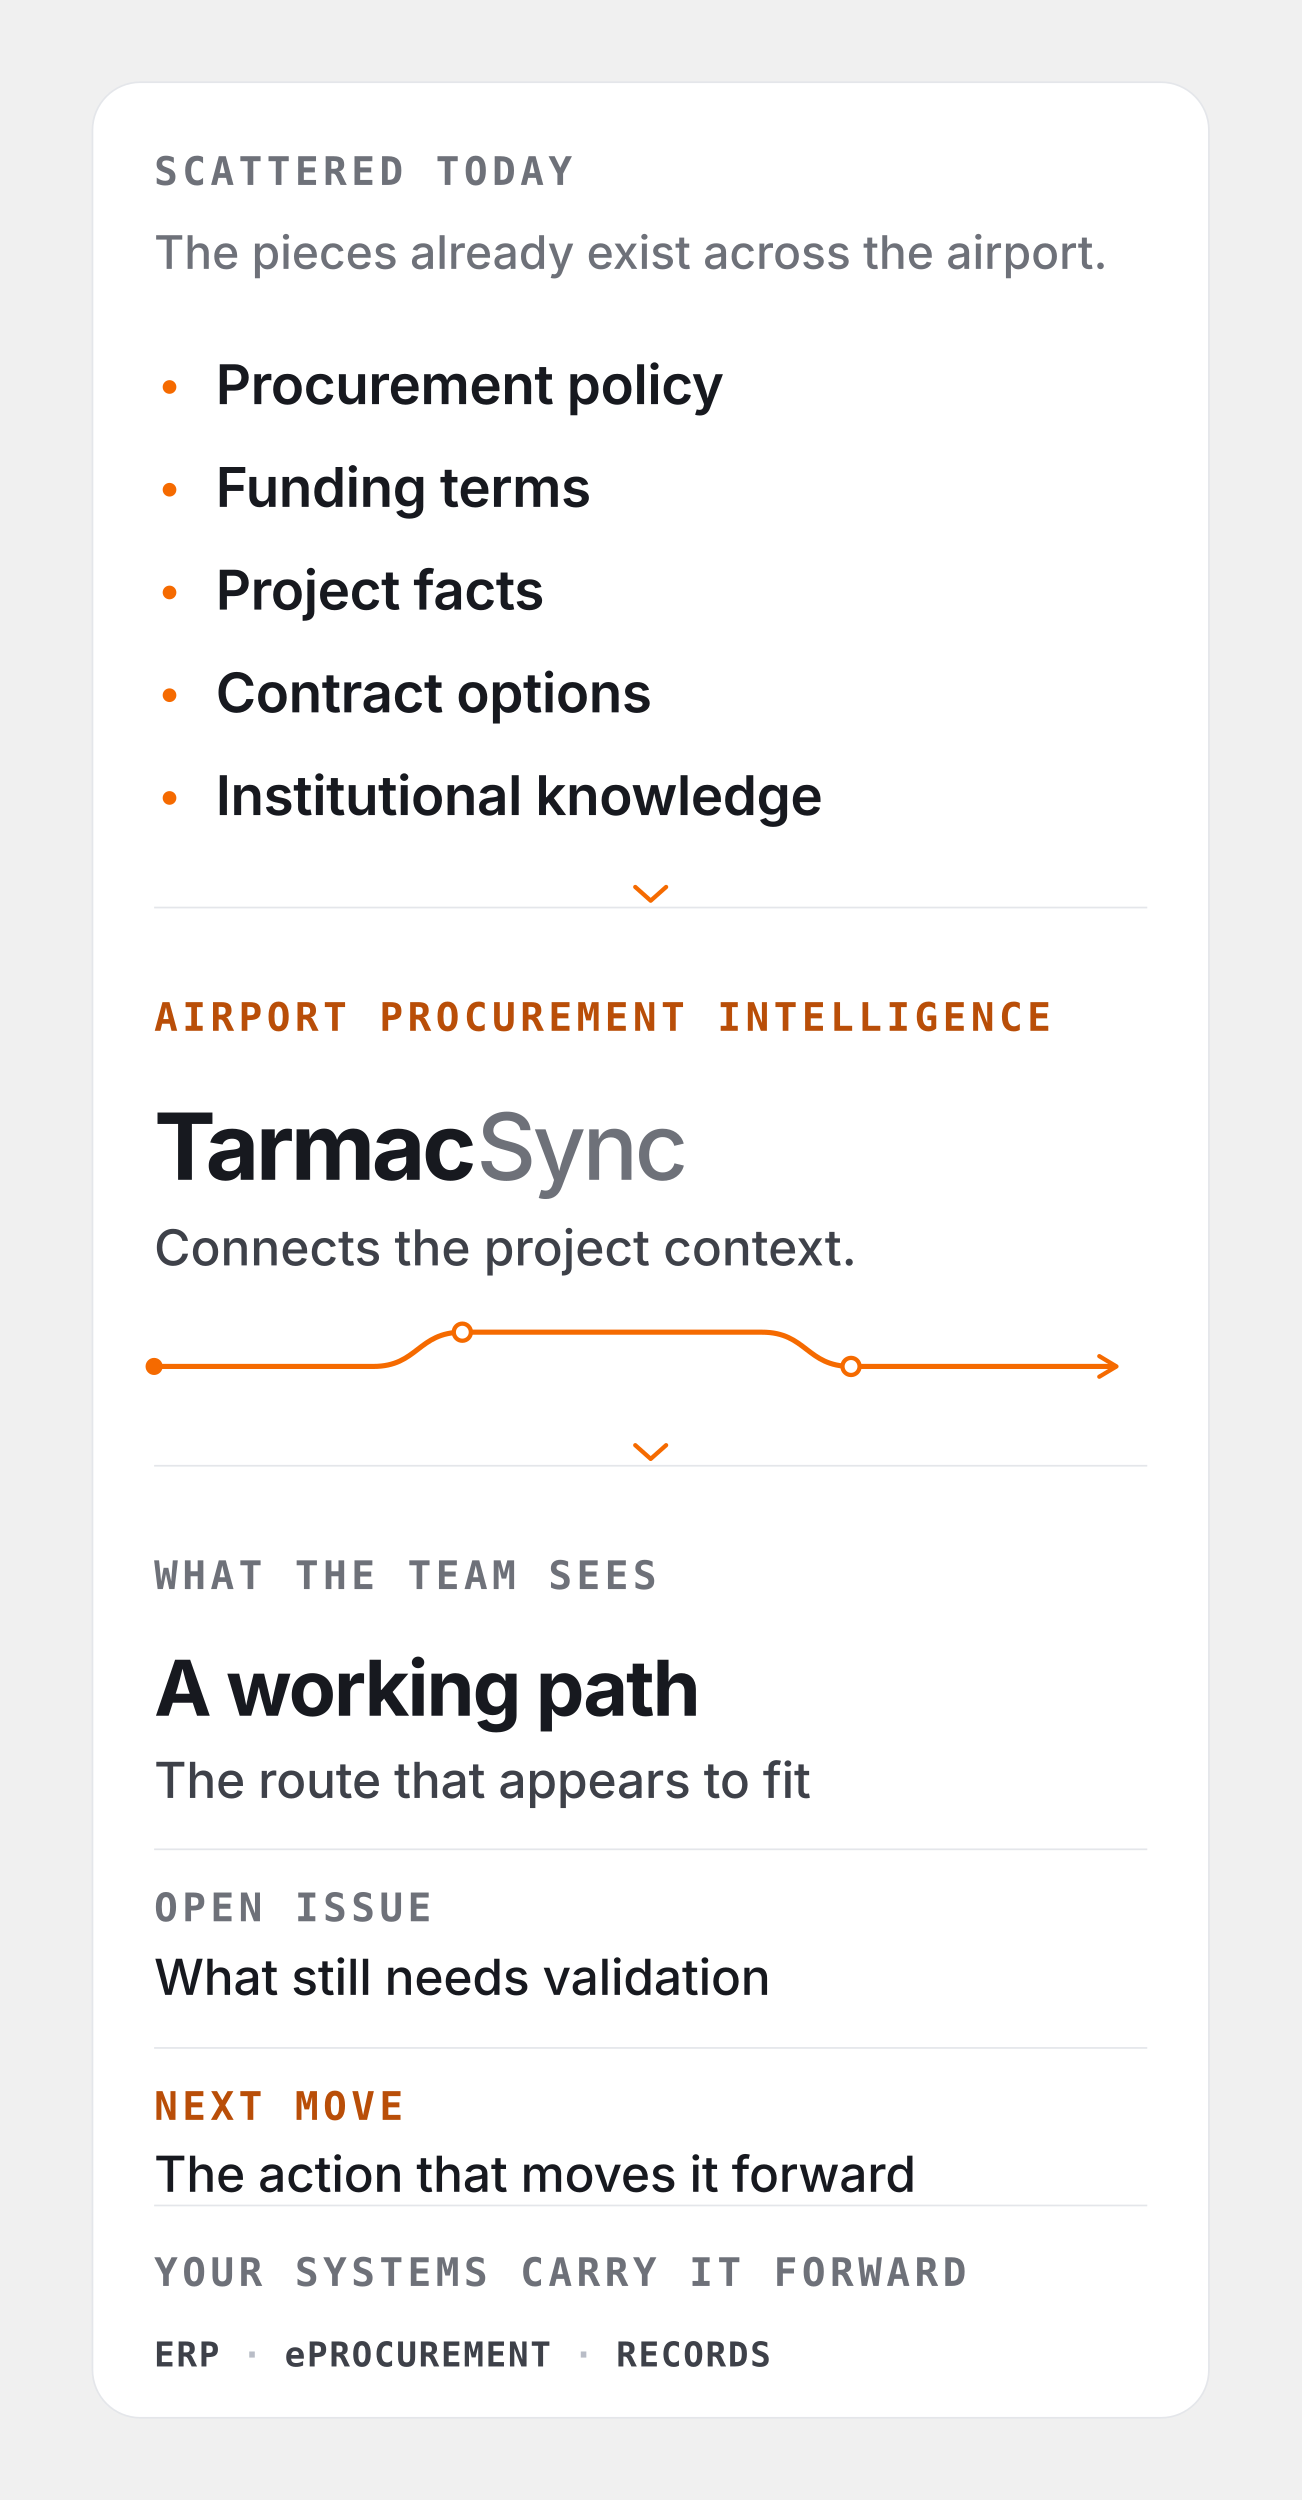
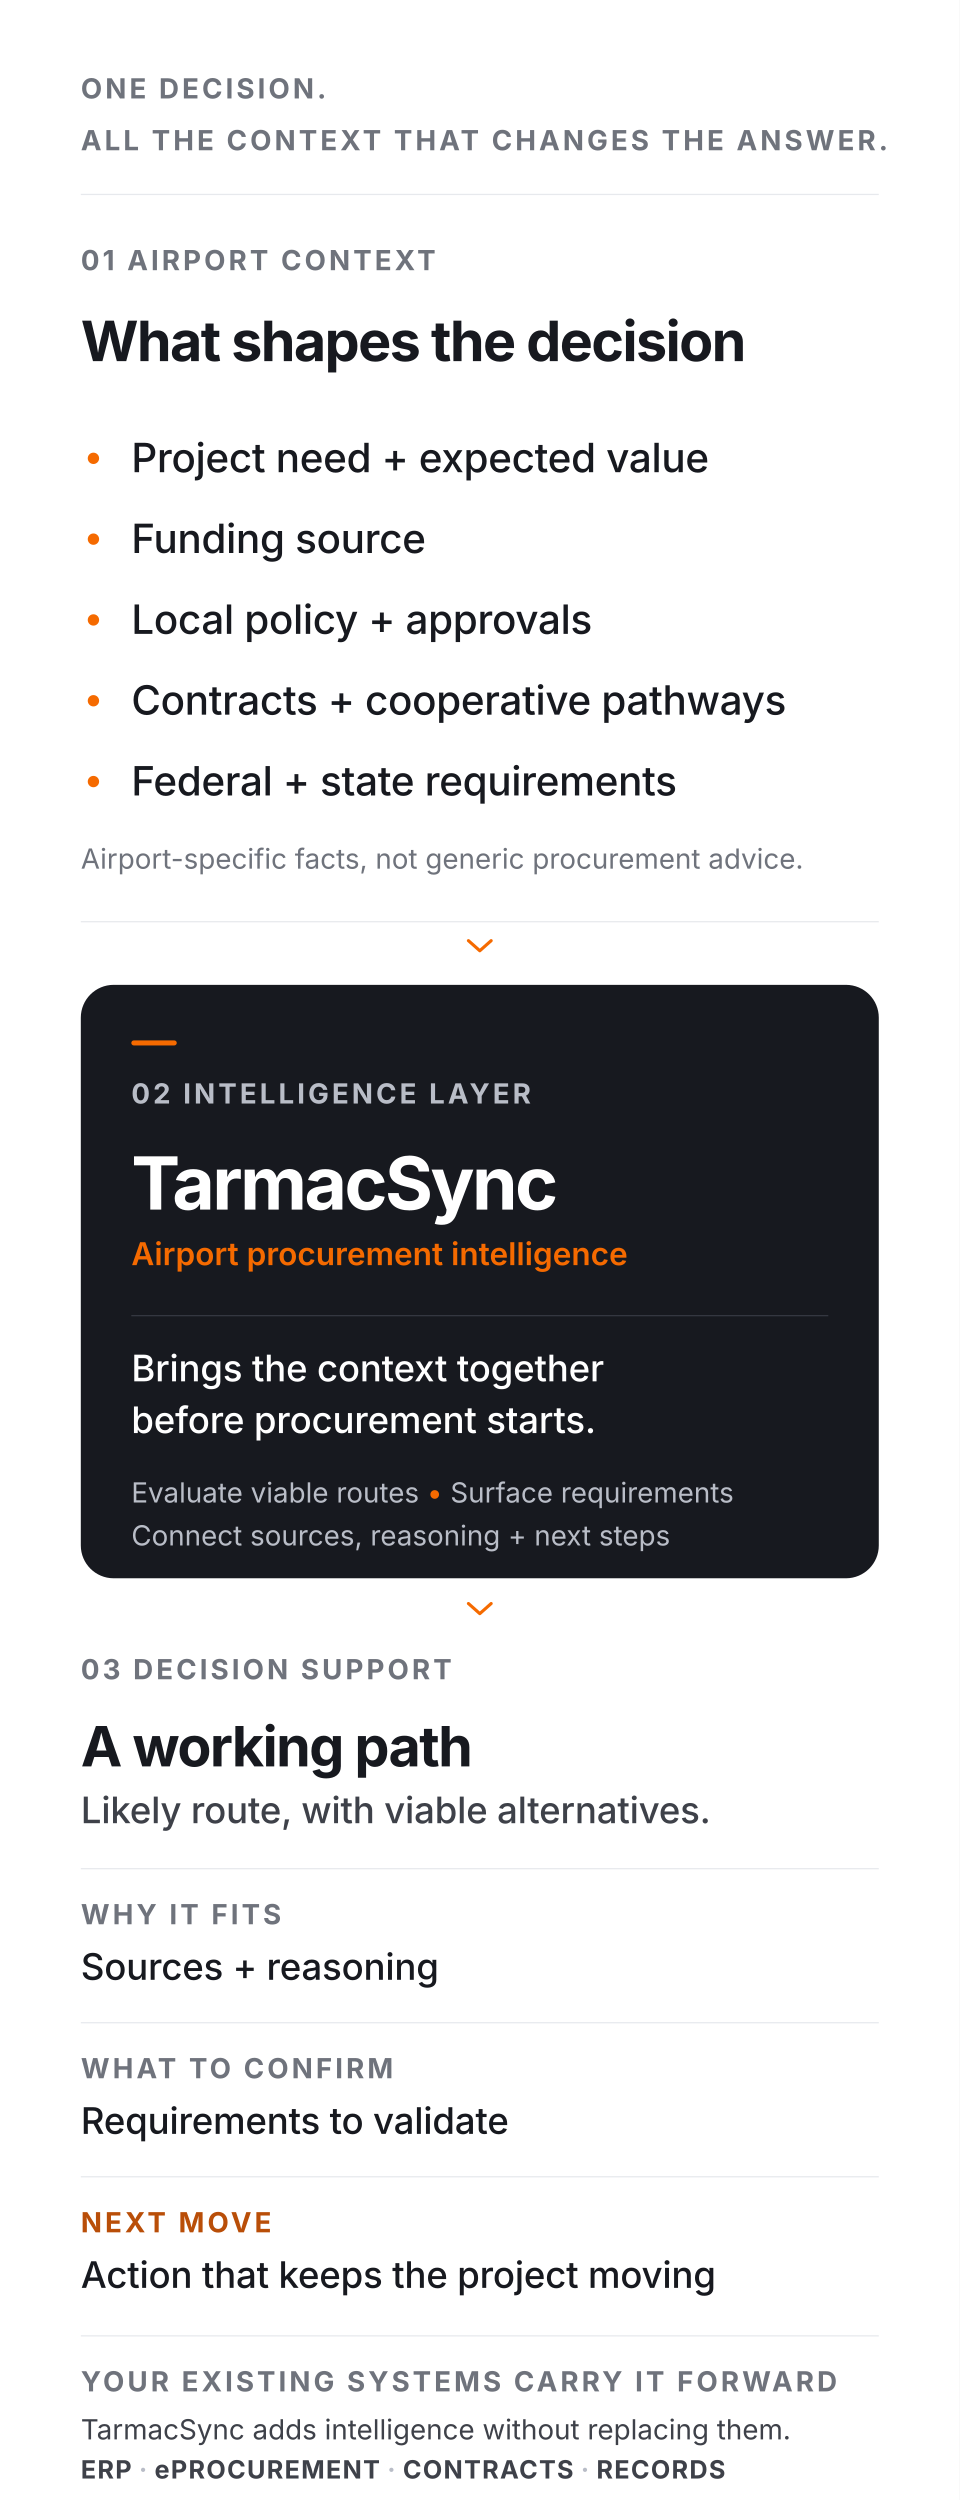
- <svg xmlns="http://www.w3.org/2000/svg" width="760" height="1460" viewBox="0 0 760 1460" role="img" aria-labelledby="title description">
+ <svg xmlns="http://www.w3.org/2000/svg" width="760" height="1980" viewBox="0 0 760 1980" role="img" aria-labelledby="title description">
  <defs>
    <style>
-       .sans { font-family: Inter, "Segoe UI", Roboto, Helvetica, Arial, sans-serif; }
-       .mono { font-family: "JetBrains Mono", ui-monospace, SFMono-Regular, Menlo, Consolas, monospace; }
-       .kicker { font-size: 23px; font-weight: 700; letter-spacing: 2.6px; }
-       .intro { font-size: 27px; font-weight: 450; }
-       .item { font-size: 32px; font-weight: 560; letter-spacing: -0.25px; }
-       .brand { font-size: 54px; font-weight: 650; letter-spacing: -2px; }
-       .center-copy { font-size: 29px; font-weight: 450; }
-       .output-title { font-size: 45px; font-weight: 650; letter-spacing: -1.1px; }
-       .output-value { font-size: 29px; font-weight: 540; letter-spacing: -0.1px; }
-       .system { font-size: 20px; font-weight: 700; letter-spacing: 1px; }
+       .sans { font-family: Inter, Aptos, Arial, Helvetica, sans-serif; }
+       .label { font-size: 22px; font-weight: 650; letter-spacing: 2.4px; }
+       .eyebrow { font-size: 25px; font-weight: 600; }
+       .heading { font-size: 44px; font-weight: 650; letter-spacing: -1.2px; }
+       .brand { font-size: 58px; font-weight: 650; letter-spacing: -2px; }
+       .body { font-size: 29px; font-weight: 450; letter-spacing: -.15px; }
+       .item { font-size: 32px; font-weight: 540; letter-spacing: -.25px; }
+       .small { font-size: 22px; font-weight: 400; }
+       .systems { font-size: 20px; font-weight: 650; letter-spacing: 1px; }
    </style>
  </defs>
-   <rect x="54" y="48" width="652" height="1364" rx="28" fill="#FFFFFF" stroke="#E4E6EA" />
-   <line x1="90" y1="530" x2="670" y2="530" stroke="#E4E6EA" />
-   <line x1="90" y1="856" x2="670" y2="856" stroke="#E4E6EA" />
-   <line x1="90" y1="1288" x2="670" y2="1288" stroke="#E4E6EA" />
+   <rect width="760" height="1980" fill="#FFFFFF" />
  <g class="sans">
-     <text x="90" y="108" class="mono kicker" fill="#6E7179">SCATTERED TODAY</text>
-     <text x="90" y="157" class="intro" fill="#6E7179">The pieces already exist across the airport.</text>
-     <g fill="#17191F" class="item">
-       <circle cx="99" cy="226" r="4" fill="#F56A00" />
-       <text x="126" y="236">Procurement policy</text>
-       <circle cx="99" cy="286" r="4" fill="#F56A00" />
-       <text x="126" y="296">Funding terms</text>
-       <circle cx="99" cy="346" r="4" fill="#F56A00" />
-       <text x="126" y="356">Project facts</text>
-       <circle cx="99" cy="406" r="4" fill="#F56A00" />
-       <text x="126" y="416">Contract options</text>
-       <circle cx="99" cy="466" r="4" fill="#F56A00" />
-       <text x="126" y="476">Institutional knowledge</text>
+     <text x="64" y="78" class="label" fill="#6F737C">ONE DECISION.</text>
+     <text x="64" y="119" class="label" fill="#6F737C">ALL THE CONTEXT THAT CHANGES THE ANSWER.</text>
+     <line x1="64" y1="154" x2="696" y2="154" stroke="#E7E9ED" />
+     <text x="64" y="214" class="label" fill="#6F737C">01  AIRPORT CONTEXT</text>
+     <text x="64" y="286" class="heading" fill="#17191F">What shapes the decision</text>
+     <g class="item" fill="#17191F">
+       <circle cx="74" cy="363" r="4.5" fill="#F56A00" />
+       <text x="104" y="374">Project need + expected value</text>
+       <circle cx="74" cy="427" r="4.5" fill="#F56A00" />
+       <text x="104" y="438">Funding source</text>
+       <circle cx="74" cy="491" r="4.5" fill="#F56A00" />
+       <text x="104" y="502">Local policy + approvals</text>
+       <circle cx="74" cy="555" r="4.5" fill="#F56A00" />
+       <text x="104" y="566">Contracts + cooperative pathways</text>
+       <circle cx="74" cy="619" r="4.5" fill="#F56A00" />
+       <text x="104" y="630">Federal + state requirements</text>
    </g>
-     <path d="M371 518 L380 526 L389 518" fill="none" stroke="#F56A00" stroke-width="2.5" stroke-linecap="round" stroke-linejoin="round" />
-     <text x="90" y="602" class="mono kicker" fill="#B94E08">AIRPORT PROCUREMENT INTELLIGENCE</text>
-     <text x="90" y="689" class="brand" fill="#17191F">Tarmac<tspan fill="#6E7179" font-weight="450">Sync</tspan>
-     </text>
-     <text x="90" y="739" class="center-copy" fill="#3E4149">Connects the project context.</text>
-     <path d="M90 798 H218 C244 798 244 778 270 778 H445 C471 778 471 798 497 798 H651" fill="none" stroke="#F56A00" stroke-width="3" stroke-linecap="round" />
-     <circle cx="90" cy="798" r="5" fill="#F56A00" />
-     <circle cx="270" cy="778" r="5" fill="#FFFFFF" stroke="#F56A00" stroke-width="2.5" />
-     <circle cx="497" cy="798" r="5" fill="#FFFFFF" stroke="#F56A00" stroke-width="2.5" />
-     <path d="M642 792 L652 798 L642 804" fill="none" stroke="#F56A00" stroke-width="2.5" stroke-linecap="round" stroke-linejoin="round" />
-     <path d="M371 844 L380 852 L389 844" fill="none" stroke="#F56A00" stroke-width="2.5" stroke-linecap="round" stroke-linejoin="round" />
-     <text x="90" y="928" class="mono kicker" fill="#6E7179">WHAT THE TEAM SEES</text>
-     <text x="90" y="1002" class="output-title" fill="#17191F">A working path</text>
-     <text x="90" y="1050" class="output-value" fill="#3E4149">The route that appears to fit</text>
-     <line x1="90" y1="1080" x2="670" y2="1080" stroke="#E4E6EA" />
-     <text x="90" y="1122" class="mono kicker" fill="#6E7179">OPEN ISSUE</text>
-     <text x="90" y="1165" class="output-value" fill="#17191F">What still needs validation</text>
-     <line x1="90" y1="1196" x2="670" y2="1196" stroke="#E4E6EA" />
-     <text x="90" y="1238" class="mono kicker" fill="#B94E08">NEXT MOVE</text>
-     <text x="90" y="1280" class="output-value" fill="#17191F">The action that moves it forward</text>
-     <text x="90" y="1335" class="mono kicker" fill="#6E7179">YOUR SYSTEMS CARRY IT FORWARD</text>
-     <text x="90" y="1382" class="mono system" fill="#3E4149">ERP <tspan fill="#B9BDC7">·</tspan> ePROCUREMENT <tspan fill="#B9BDC7">·</tspan> RECORDS</text>
+     <text x="64" y="688" class="small" fill="#6F737C">Airport-specific facts, not generic procurement advice.</text>
+     <line x1="64" y1="730" x2="696" y2="730" stroke="#E7E9ED" />
+     <path d="M371 745 L380 753 L389 745" fill="none" stroke="#F56A00" stroke-width="2.5" stroke-linecap="round" stroke-linejoin="round" />
+     <rect x="64" y="780" width="632" height="470" rx="26" fill="#17191F" />
+     <rect x="104" y="824" width="36" height="4" rx="2" fill="#F56A00" />
+     <text x="104" y="874" class="label" fill="#B9BDC7">02  INTELLIGENCE LAYER</text>
+     <text x="104" y="958" class="brand" fill="#FFFFFF">TarmacSync</text>
+     <text x="104" y="1002" class="eyebrow" fill="#F56A00">Airport procurement intelligence</text>
+     <line x1="104" y1="1042" x2="656" y2="1042" stroke="#353840" />
+     <text x="104" y="1094" class="body" fill="#FFFFFF">Brings the context together</text>
+     <text x="104" y="1135" class="body" fill="#FFFFFF">before procurement starts.</text>
+     <text x="104" y="1190" class="small" fill="#B9BDC7">Evaluate viable routes  <tspan fill="#F56A00">•</tspan>  Surface requirements</text>
+     <text x="104" y="1224" class="small" fill="#B9BDC7">Connect sources, reasoning + next steps</text>
+     <path d="M371 1270 L380 1278 L389 1270" fill="none" stroke="#F56A00" stroke-width="2.5" stroke-linecap="round" stroke-linejoin="round" />
+     <text x="64" y="1330" class="label" fill="#6F737C">03  DECISION SUPPORT</text>
+     <text x="64" y="1399" class="heading" fill="#17191F">A working path</text>
+     <text x="64" y="1444" class="body" fill="#3E4149">Likely route, with viable alternatives.</text>
+     <line x1="64" y1="1480" x2="696" y2="1480" stroke="#E7E9ED" />
+     <text x="64" y="1524" class="label" fill="#6F737C">WHY IT FITS</text>
+     <text x="64" y="1568" class="body" fill="#17191F">Sources + reasoning</text>
+     <line x1="64" y1="1602" x2="696" y2="1602" stroke="#E7E9ED" />
+     <text x="64" y="1646" class="label" fill="#6F737C">WHAT TO CONFIRM</text>
+     <text x="64" y="1690" class="body" fill="#17191F">Requirements to validate</text>
+     <line x1="64" y1="1724" x2="696" y2="1724" stroke="#E7E9ED" />
+     <text x="64" y="1768" class="label" fill="#B94E08">NEXT MOVE</text>
+     <text x="64" y="1812" class="body" fill="#17191F">Action that keeps the project moving</text>
+     <line x1="64" y1="1850" x2="696" y2="1850" stroke="#E7E9ED" />
+     <text x="64" y="1894" class="label" fill="#6F737C">YOUR EXISTING SYSTEMS CARRY IT FORWARD</text>
+     <text x="64" y="1932" class="small" fill="#3E4149">TarmacSync adds intelligence without replacing them.</text>
+     <text x="64" y="1963" class="systems" fill="#3E4149">ERP <tspan fill="#B9BDC7">·</tspan> ePROCUREMENT <tspan fill="#B9BDC7">·</tspan> CONTRACTS <tspan fill="#B9BDC7">·</tspan> RECORDS</text>
  </g>
</svg>
